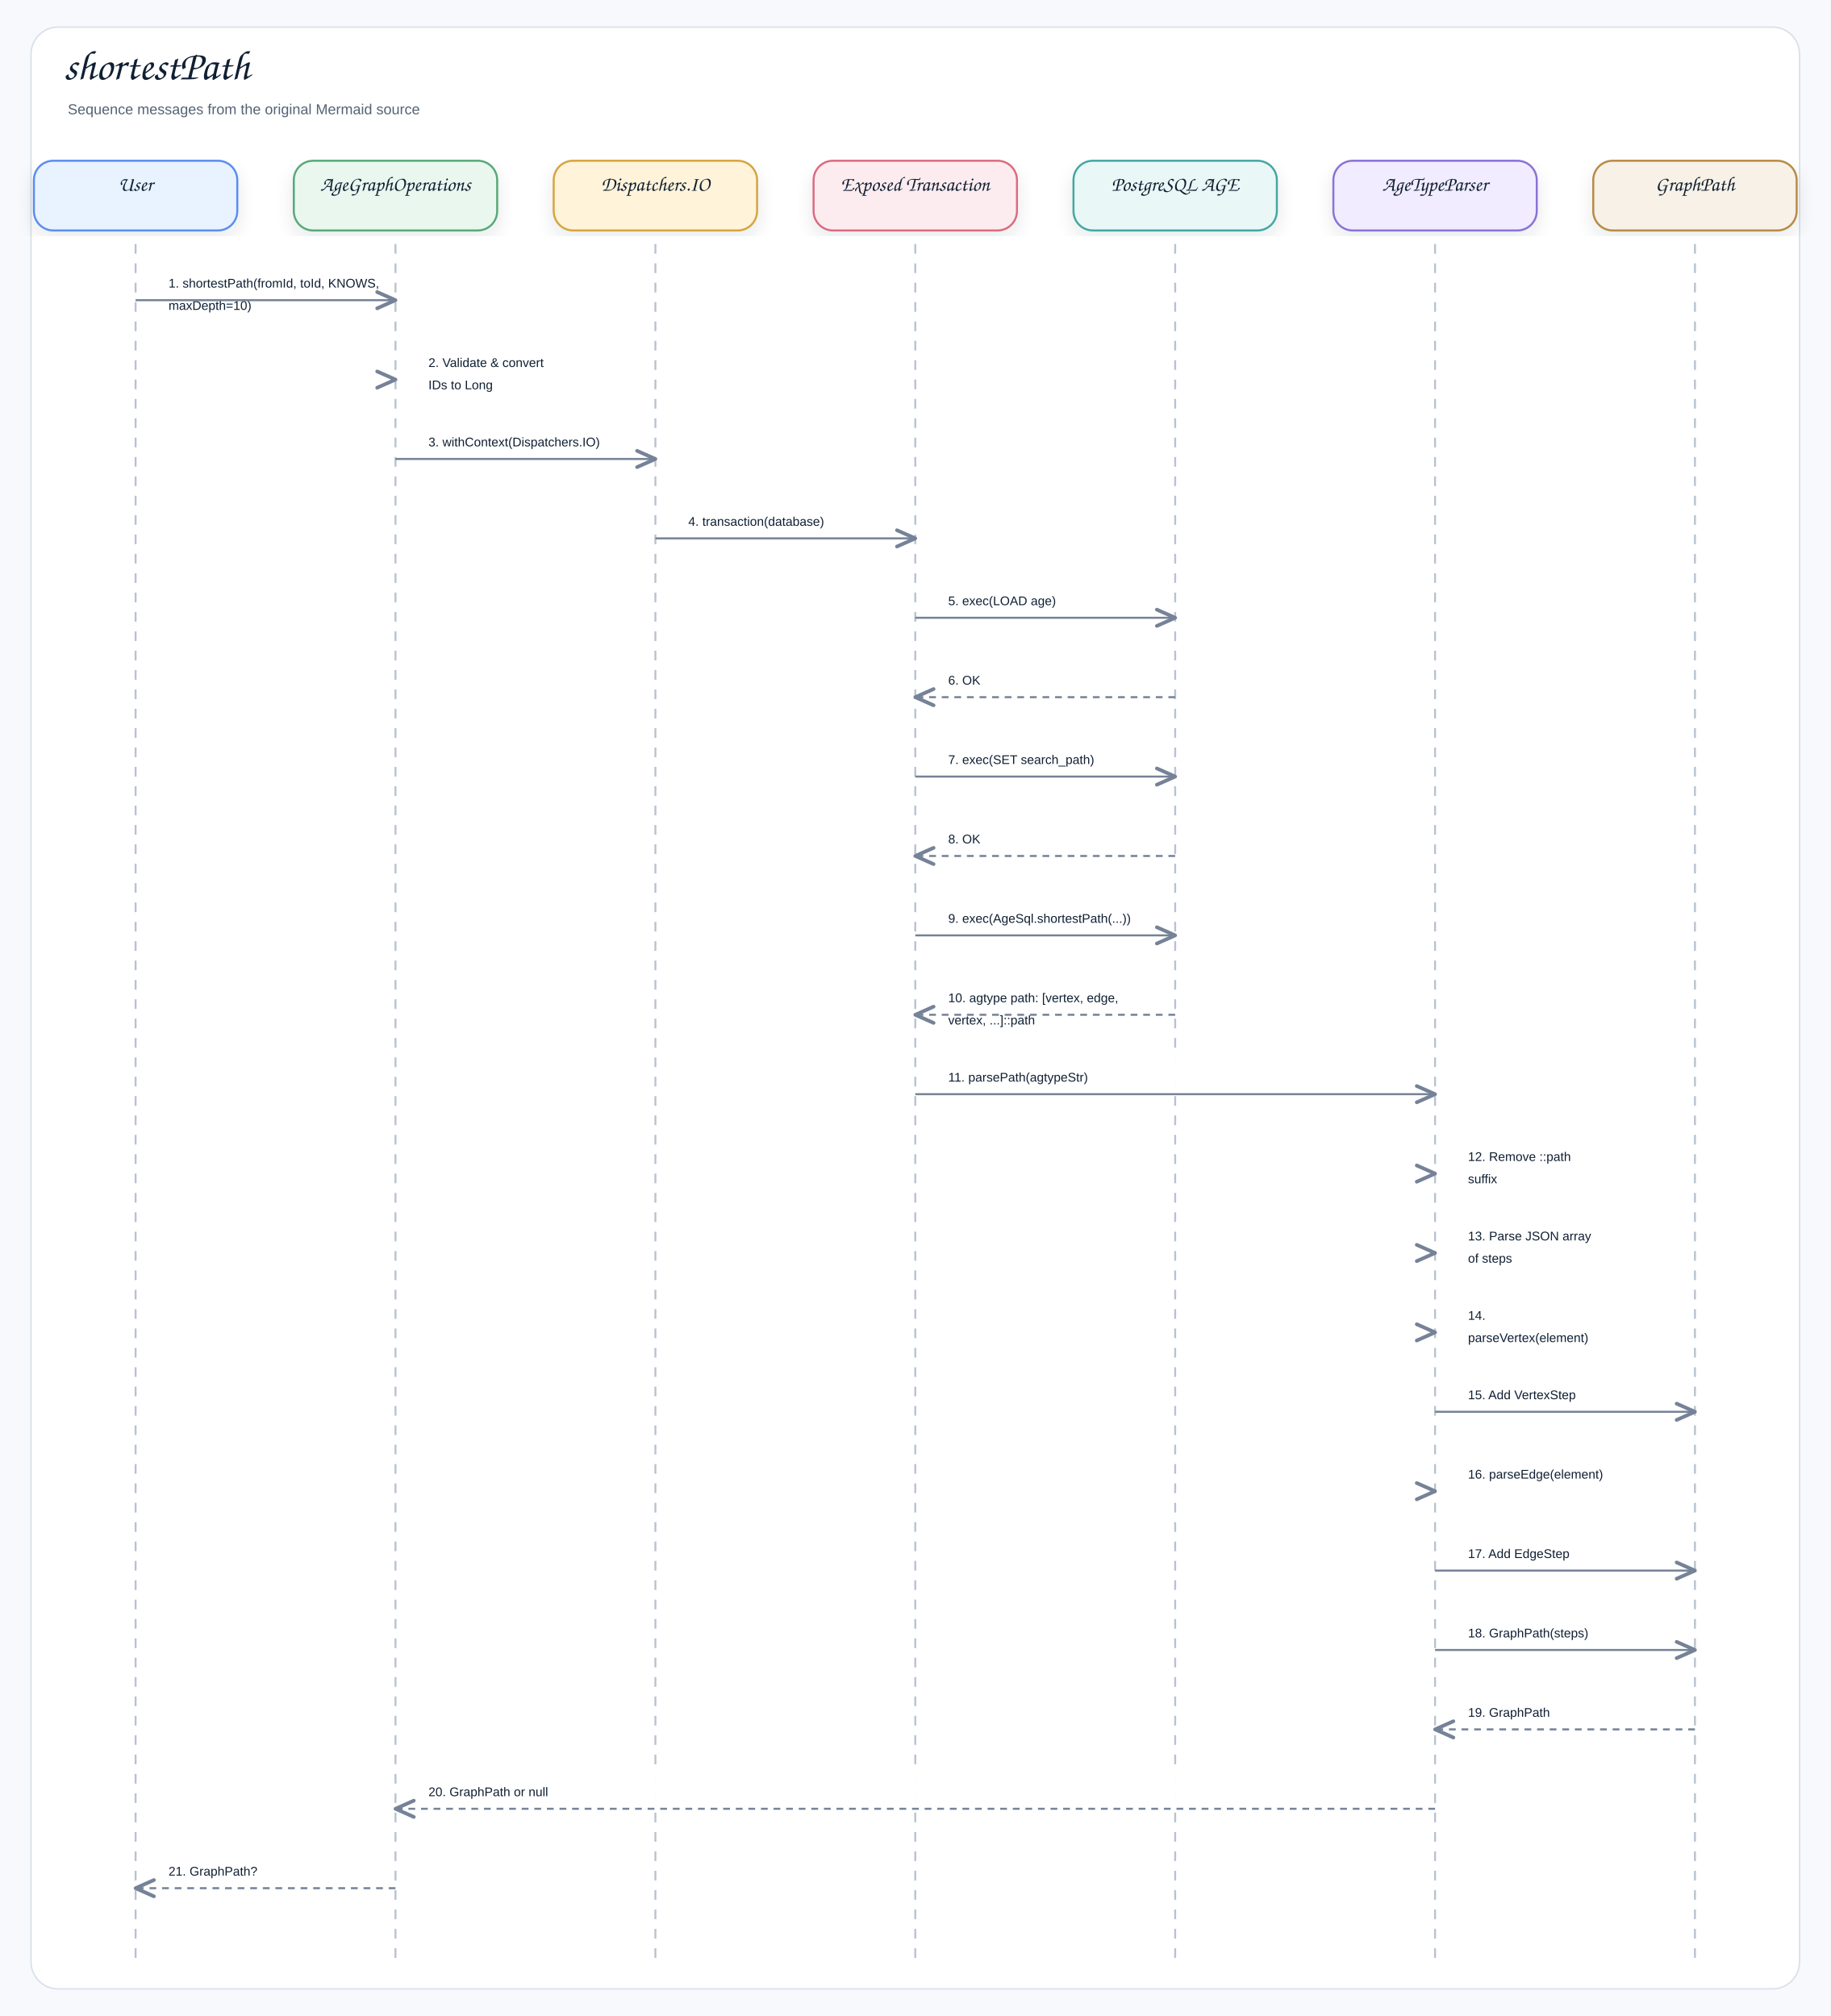
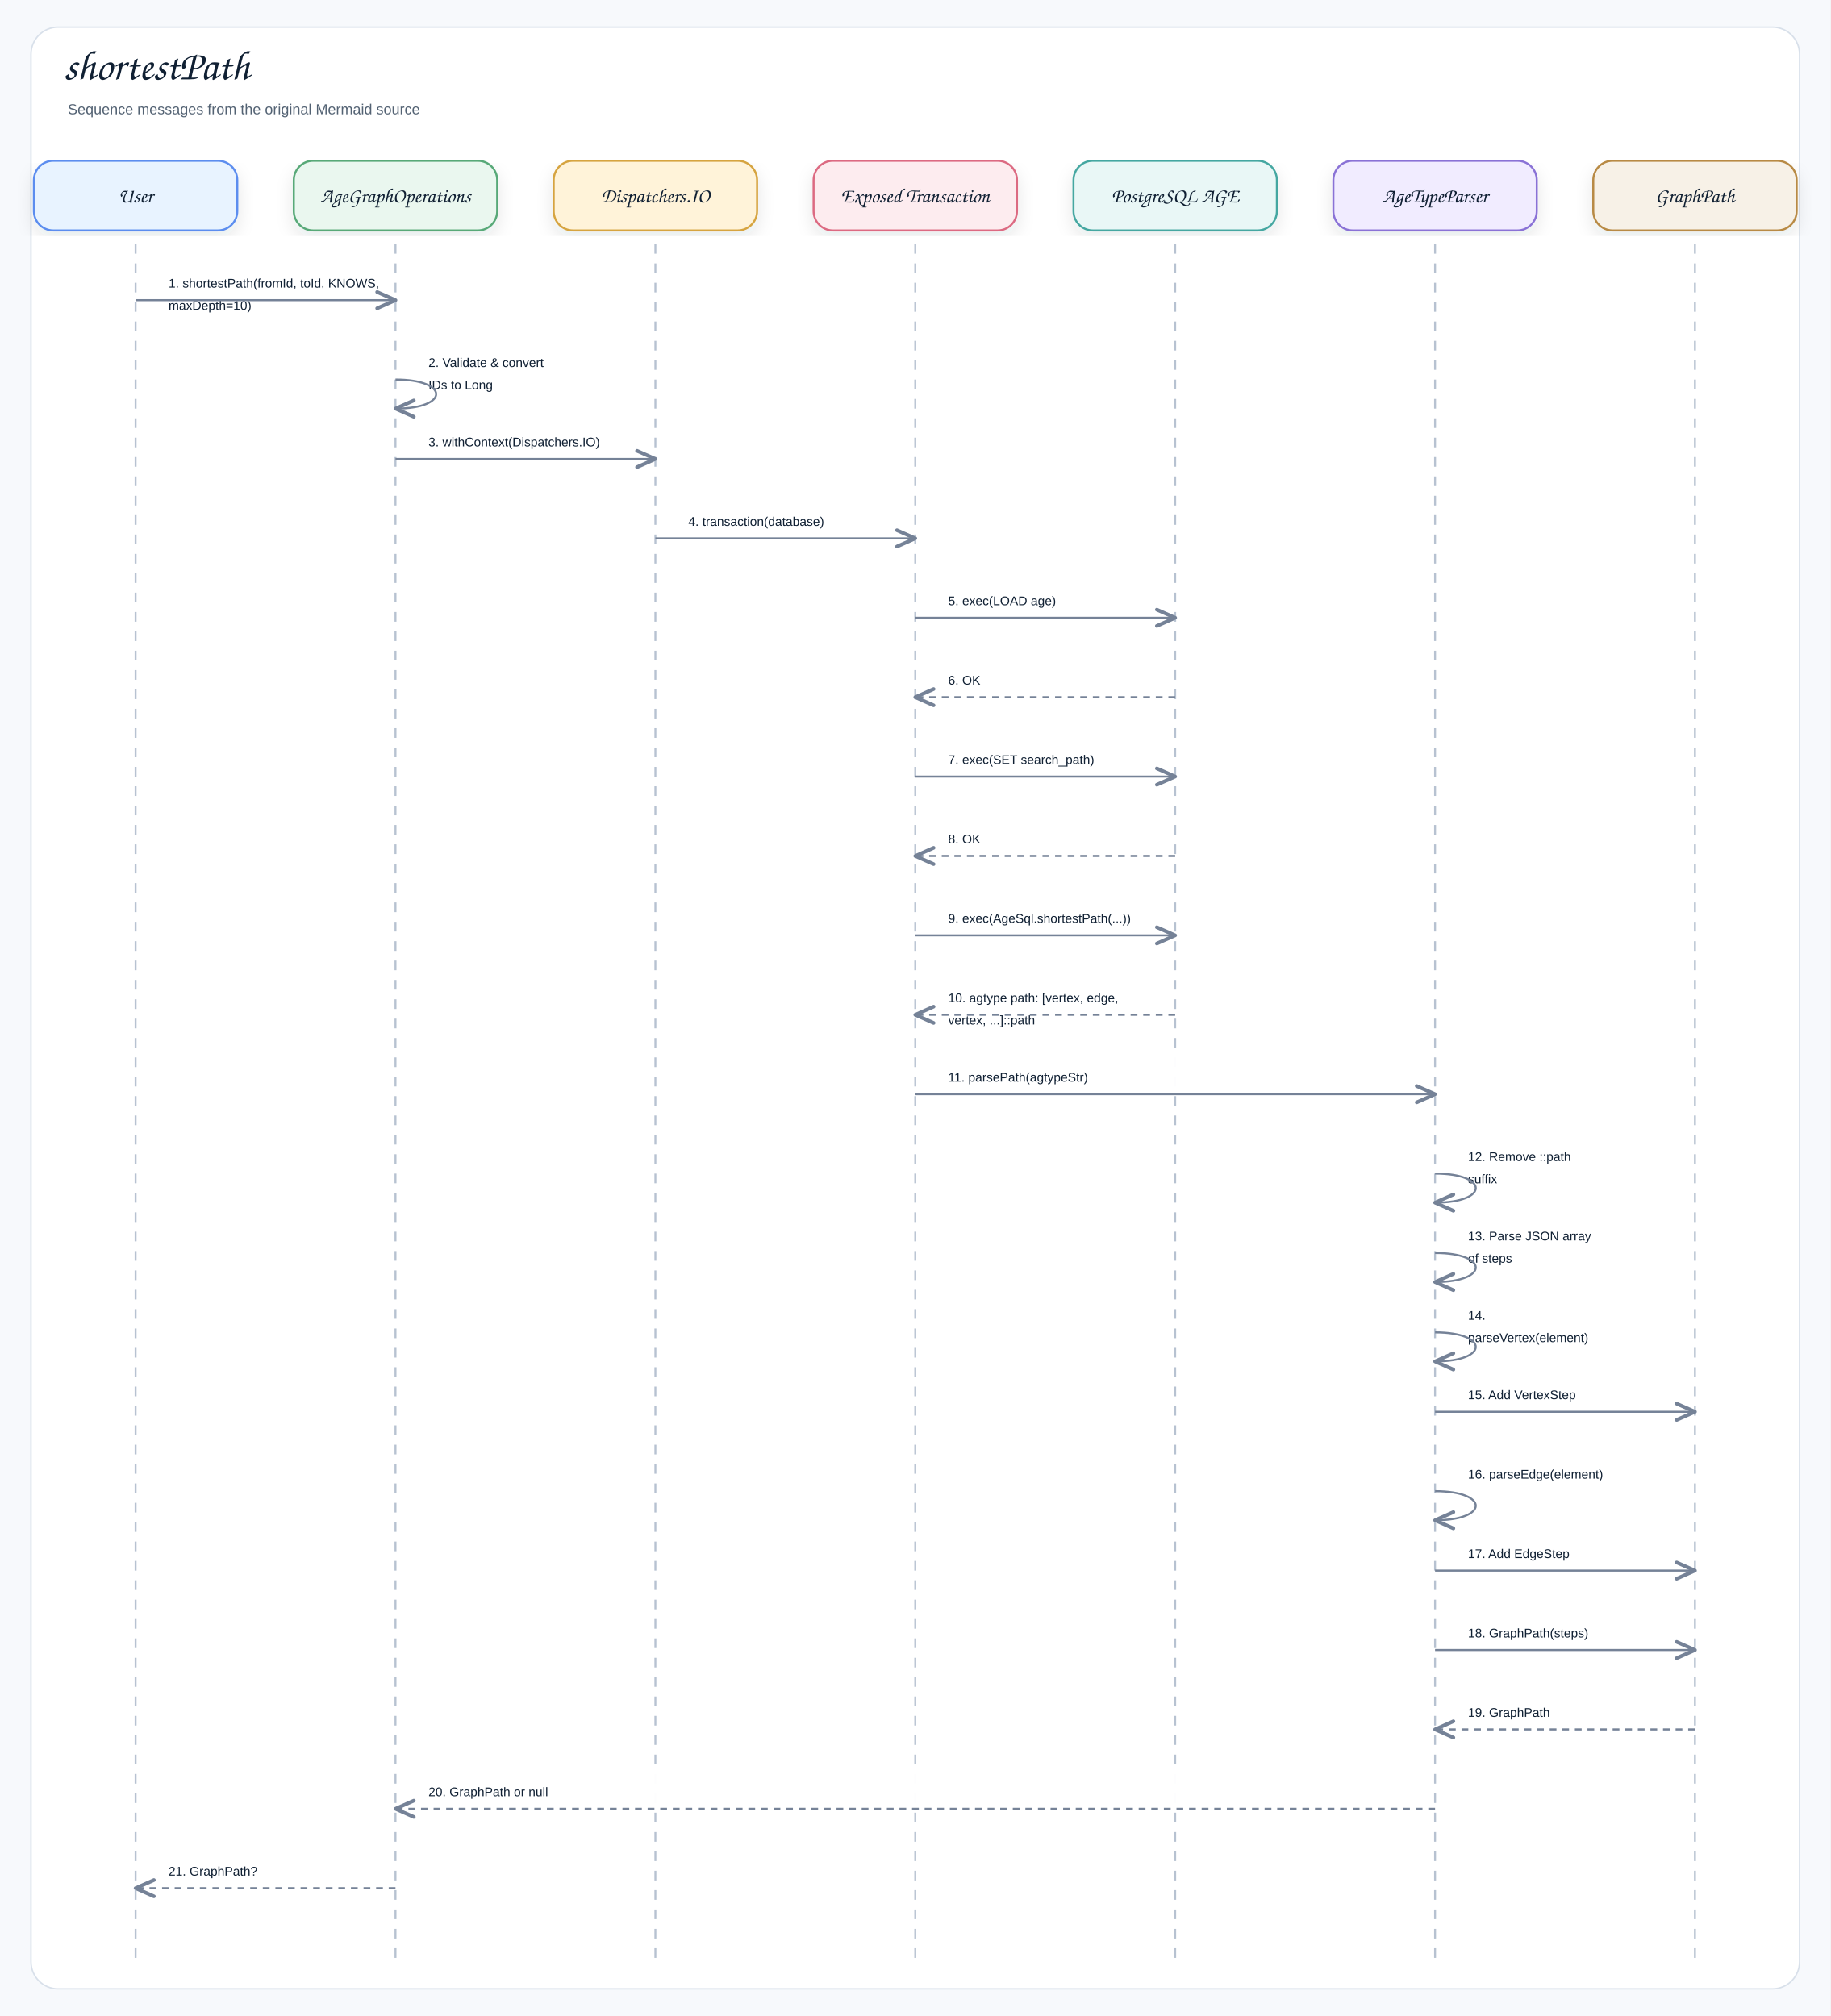
<svg xmlns="http://www.w3.org/2000/svg" width="1890" height="2082" viewBox="0 0 1890 2082" role="img" aria-label="shortestPath">
  <defs>
    <filter id="shadow" x="-8%" y="-8%" width="116%" height="116%">
      <feDropShadow dx="0" dy="8" stdDeviation="9" flood-color="#1f2937" flood-opacity="0.10" />
    </filter>
    <marker id="openArrow" markerWidth="12" markerHeight="10" refX="10" refY="5" orient="auto" markerUnits="strokeWidth">
      <path d="M 1 1 L 10 5 L 1 9" fill="none" stroke="#758297" stroke-width="1.8" stroke-linecap="round" stroke-linejoin="round" />
    </marker>
    <marker id="inherit" markerWidth="14" markerHeight="12" refX="12" refY="6" orient="auto" markerUnits="strokeWidth">
      <path d="M 0 1 L 12 6 L 0 11 Z" fill="#ffffff" stroke="#758297" stroke-width="1.8" />
    </marker>
    <style>
    .canvas{fill:#f7f9fc}.frame{fill:#fff;stroke:#d8e0ea;stroke-width:1.5}
    .title{font-family:"Architects Daughter","Comic Sans MS","Comic Sans",cursive;font-size:43px;font-weight:400;fill:#102033}
    .subtitle{font-family:"Comic Sans MS","Comic Sans","Comic Neue",Arial,sans-serif;font-size:15px;font-weight:400;fill:#536273}
    .label{font-family:"Architects Daughter","Comic Sans MS","Comic Sans",cursive;font-size:25px;font-weight:400;fill:#102033}
    .smallLabel{font-family:"Architects Daughter","Comic Sans MS","Comic Sans",cursive;font-size:21px;font-weight:400;fill:#102033}
    .mono{font-family:"Comic Sans MS","Comic Sans","Comic Neue",Arial,sans-serif;font-size:12px;font-weight:400;fill:#102033}
    .small{font-family:"Comic Sans MS","Comic Sans","Comic Neue",Arial,sans-serif;font-size:12px;font-weight:400;fill:#536273}
    .strong{font-family:"Comic Sans MS","Comic Sans","Comic Neue",Arial,sans-serif;font-size:13px;font-weight:400;fill:#102033}
    .card{stroke-width:2.1;filter:url(#shadow)}.compartment{stroke-width:1.5;fill:none}
    .line{stroke:#758297;stroke-width:2.1;fill:none;marker-end:url(#openArrow)}
    .plainLine{stroke:#758297;stroke-width:2.1;fill:none}
    .dashed{stroke:#758297;stroke-width:2.1;stroke-dasharray:7 6;fill:none;marker-end:url(#openArrow)}
    .inheritLine{stroke:#758297;stroke-width:2.2;fill:none;marker-end:url(#inherit)}
    .implLine{stroke:#758297;stroke-width:2.2;stroke-dasharray:8 7;fill:none;marker-end:url(#inherit)}
  </style>
  </defs>
  <rect class="canvas" width="1890" height="2082" />
  <rect class="frame" x="32" y="28" width="1826" height="2026" rx="28" />
  <text class="title" x="66" y="82">shortestPath</text>
  <text class="subtitle" x="70" y="118">Sequence messages from the original Mermaid source</text>
  <rect class="card" x="35" y="166" width="210" height="72" rx="20" fill="#E8F3FF" stroke="#5B8DEF" />
-   <text class="smallLabel" x="140" y="197" text-anchor="middle">User</text>
+   <text class="smallLabel" x="140" y="209" text-anchor="middle">User</text>
  <line x1="140" y1="252" x2="140" y2="2022" stroke="#b7c2d1" stroke-width="2" stroke-dasharray="10 10" />
  <rect class="card" x="303.333" y="166" width="210" height="72" rx="20" fill="#EAF7EF" stroke="#58A978" />
-   <text class="smallLabel" x="408.333" y="197" text-anchor="middle">AgeGraphOperations</text>
+   <text class="smallLabel" x="408.333" y="209" text-anchor="middle">AgeGraphOperations</text>
  <line x1="408.333" y1="252" x2="408.333" y2="2022" stroke="#b7c2d1" stroke-width="2" stroke-dasharray="10 10" />
  <rect class="card" x="571.667" y="166" width="210" height="72" rx="20" fill="#FFF3D9" stroke="#D6A441" />
-   <text class="smallLabel" x="676.667" y="197" text-anchor="middle">Dispatchers.IO</text>
+   <text class="smallLabel" x="676.667" y="209" text-anchor="middle">Dispatchers.IO</text>
  <line x1="676.667" y1="252" x2="676.667" y2="2022" stroke="#b7c2d1" stroke-width="2" stroke-dasharray="10 10" />
  <rect class="card" x="840" y="166" width="210" height="72" rx="20" fill="#FDECEF" stroke="#DC6B82" />
-   <text class="smallLabel" x="945" y="197" text-anchor="middle">Exposed Transaction</text>
+   <text class="smallLabel" x="945" y="209" text-anchor="middle">Exposed Transaction</text>
  <line x1="945" y1="252" x2="945" y2="2022" stroke="#b7c2d1" stroke-width="2" stroke-dasharray="10 10" />
  <rect class="card" x="1108.333" y="166" width="210" height="72" rx="20" fill="#E9F7F6" stroke="#45A7A1" />
-   <text class="smallLabel" x="1213.333" y="197" text-anchor="middle">PostgreSQL AGE</text>
+   <text class="smallLabel" x="1213.333" y="209" text-anchor="middle">PostgreSQL AGE</text>
  <line x1="1213.333" y1="252" x2="1213.333" y2="2022" stroke="#b7c2d1" stroke-width="2" stroke-dasharray="10 10" />
  <rect class="card" x="1376.667" y="166" width="210" height="72" rx="20" fill="#F1ECFF" stroke="#8A72D6" />
-   <text class="smallLabel" x="1481.667" y="197" text-anchor="middle">AgeTypeParser</text>
+   <text class="smallLabel" x="1481.667" y="209" text-anchor="middle">AgeTypeParser</text>
  <line x1="1481.667" y1="252" x2="1481.667" y2="2022" stroke="#b7c2d1" stroke-width="2" stroke-dasharray="10 10" />
  <rect class="card" x="1645" y="166" width="210" height="72" rx="20" fill="#F7F1E7" stroke="#B88A44" />
-   <text class="smallLabel" x="1750" y="197" text-anchor="middle">GraphPath</text>
+   <text class="smallLabel" x="1750" y="209" text-anchor="middle">GraphPath</text>
  <line x1="1750" y1="252" x2="1750" y2="2022" stroke="#b7c2d1" stroke-width="2" stroke-dasharray="10 10" />
  <rect x="158" y="270" width="232.333" height="62" rx="12" fill="#ffffff" opacity="0.97" />
  <text class="strong" x="174" y="297" text-anchor="start">1. shortestPath(fromId, toId, KNOWS,</text>
  <text class="strong" x="174" y="320" text-anchor="start">maxDepth=10)</text>
  <path class="line" d="M140 310 L408.333 310" />
  <rect x="426.333" y="352" width="190" height="62" rx="12" fill="#ffffff" opacity="0.97" />
  <text class="strong" x="442.333" y="379" text-anchor="start">2. Validate &amp; convert</text>
  <text class="strong" x="442.333" y="402" text-anchor="start">IDs to Long</text>
-   <path class="line" d="M408.333 392 L408.333 392" />
+   <path class="line" d="M408.333 392 C464.333 392 464.333 422 408.333 422" />
  <rect x="426.333" y="434" width="232.333" height="39" rx="12" fill="#ffffff" opacity="0.97" />
  <text class="strong" x="442.333" y="461" text-anchor="start">3. withContext(Dispatchers.IO)</text>
  <path class="line" d="M408.333 474 L676.667 474" />
  <rect x="694.667" y="516" width="232.333" height="39" rx="12" fill="#ffffff" opacity="0.97" />
  <text class="strong" x="710.667" y="543" text-anchor="start">4. transaction(database)</text>
  <path class="line" d="M676.667 556 L945 556" />
  <rect x="963" y="598" width="232.333" height="39" rx="12" fill="#ffffff" opacity="0.97" />
  <text class="strong" x="979" y="625" text-anchor="start">5. exec(LOAD age)</text>
  <path class="line" d="M945 638 L1213.333 638" />
  <rect x="963" y="680" width="232.333" height="39" rx="12" fill="#ffffff" opacity="0.97" />
  <text class="strong" x="979" y="707" text-anchor="start">6. OK</text>
  <path class="dashed" d="M1213.333 720 L945 720" />
  <rect x="963" y="762" width="232.333" height="39" rx="12" fill="#ffffff" opacity="0.97" />
  <text class="strong" x="979" y="789" text-anchor="start">7. exec(SET search_path)</text>
  <path class="line" d="M945 802 L1213.333 802" />
  <rect x="963" y="844" width="232.333" height="39" rx="12" fill="#ffffff" opacity="0.97" />
  <text class="strong" x="979" y="871" text-anchor="start">8. OK</text>
  <path class="dashed" d="M1213.333 884 L945 884" />
  <rect x="963" y="926" width="232.333" height="39" rx="12" fill="#ffffff" opacity="0.97" />
  <text class="strong" x="979" y="953" text-anchor="start">9. exec(AgeSql.shortestPath(...))</text>
  <path class="line" d="M945 966 L1213.333 966" />
  <rect x="963" y="1008" width="232.333" height="62" rx="12" fill="#ffffff" opacity="0.97" />
  <text class="strong" x="979" y="1035" text-anchor="start">10. agtype path: [vertex, edge,</text>
  <text class="strong" x="979" y="1058" text-anchor="start">vertex, ...]::path</text>
  <path class="dashed" d="M1213.333 1048 L945 1048" />
  <rect x="963" y="1090" width="500.667" height="39" rx="12" fill="#ffffff" opacity="0.97" />
  <text class="strong" x="979" y="1117" text-anchor="start">11. parsePath(agtypeStr)</text>
  <path class="line" d="M945 1130 L1481.667 1130" />
  <rect x="1499.667" y="1172" width="190" height="62" rx="12" fill="#ffffff" opacity="0.97" />
  <text class="strong" x="1515.667" y="1199" text-anchor="start">12. Remove ::path</text>
  <text class="strong" x="1515.667" y="1222" text-anchor="start">suffix</text>
-   <path class="line" d="M1481.667 1212 L1481.667 1212" />
+   <path class="line" d="M1481.667 1212 C1537.667 1212 1537.667 1242 1481.667 1242" />
  <rect x="1499.667" y="1254" width="190" height="62" rx="12" fill="#ffffff" opacity="0.97" />
  <text class="strong" x="1515.667" y="1281" text-anchor="start">13. Parse JSON array</text>
  <text class="strong" x="1515.667" y="1304" text-anchor="start">of steps</text>
-   <path class="line" d="M1481.667 1294 L1481.667 1294" />
+   <path class="line" d="M1481.667 1294 C1537.667 1294 1537.667 1324 1481.667 1324" />
  <rect x="1499.667" y="1336" width="190" height="62" rx="12" fill="#ffffff" opacity="0.97" />
  <text class="strong" x="1515.667" y="1363" text-anchor="start">14.</text>
  <text class="strong" x="1515.667" y="1386" text-anchor="start">parseVertex(element)</text>
-   <path class="line" d="M1481.667 1376 L1481.667 1376" />
+   <path class="line" d="M1481.667 1376 C1537.667 1376 1537.667 1406 1481.667 1406" />
  <rect x="1499.667" y="1418" width="232.333" height="39" rx="12" fill="#ffffff" opacity="0.97" />
  <text class="strong" x="1515.667" y="1445" text-anchor="start">15. Add VertexStep</text>
  <path class="line" d="M1481.667 1458 L1750 1458" />
  <rect x="1499.667" y="1500" width="190" height="39" rx="12" fill="#ffffff" opacity="0.97" />
  <text class="strong" x="1515.667" y="1527" text-anchor="start">16. parseEdge(element)</text>
-   <path class="line" d="M1481.667 1540 L1481.667 1540" />
+   <path class="line" d="M1481.667 1540 C1537.667 1540 1537.667 1570 1481.667 1570" />
  <rect x="1499.667" y="1582" width="232.333" height="39" rx="12" fill="#ffffff" opacity="0.97" />
  <text class="strong" x="1515.667" y="1609" text-anchor="start">17. Add EdgeStep</text>
  <path class="line" d="M1481.667 1622 L1750 1622" />
  <rect x="1499.667" y="1664" width="232.333" height="39" rx="12" fill="#ffffff" opacity="0.97" />
  <text class="strong" x="1515.667" y="1691" text-anchor="start">18. GraphPath(steps)</text>
  <path class="line" d="M1481.667 1704 L1750 1704" />
  <rect x="1499.667" y="1746" width="232.333" height="39" rx="12" fill="#ffffff" opacity="0.97" />
  <text class="strong" x="1515.667" y="1773" text-anchor="start">19. GraphPath</text>
  <path class="dashed" d="M1750 1786 L1481.667 1786" />
  <rect x="426.333" y="1828" width="1037.333" height="39" rx="12" fill="#ffffff" opacity="0.97" />
  <text class="strong" x="442.333" y="1855" text-anchor="start">20. GraphPath or null</text>
  <path class="dashed" d="M1481.667 1868 L408.333 1868" />
  <rect x="158" y="1910" width="232.333" height="39" rx="12" fill="#ffffff" opacity="0.97" />
  <text class="strong" x="174" y="1937" text-anchor="start">21. GraphPath?</text>
  <path class="dashed" d="M408.333 1950 L140 1950" />
</svg>
